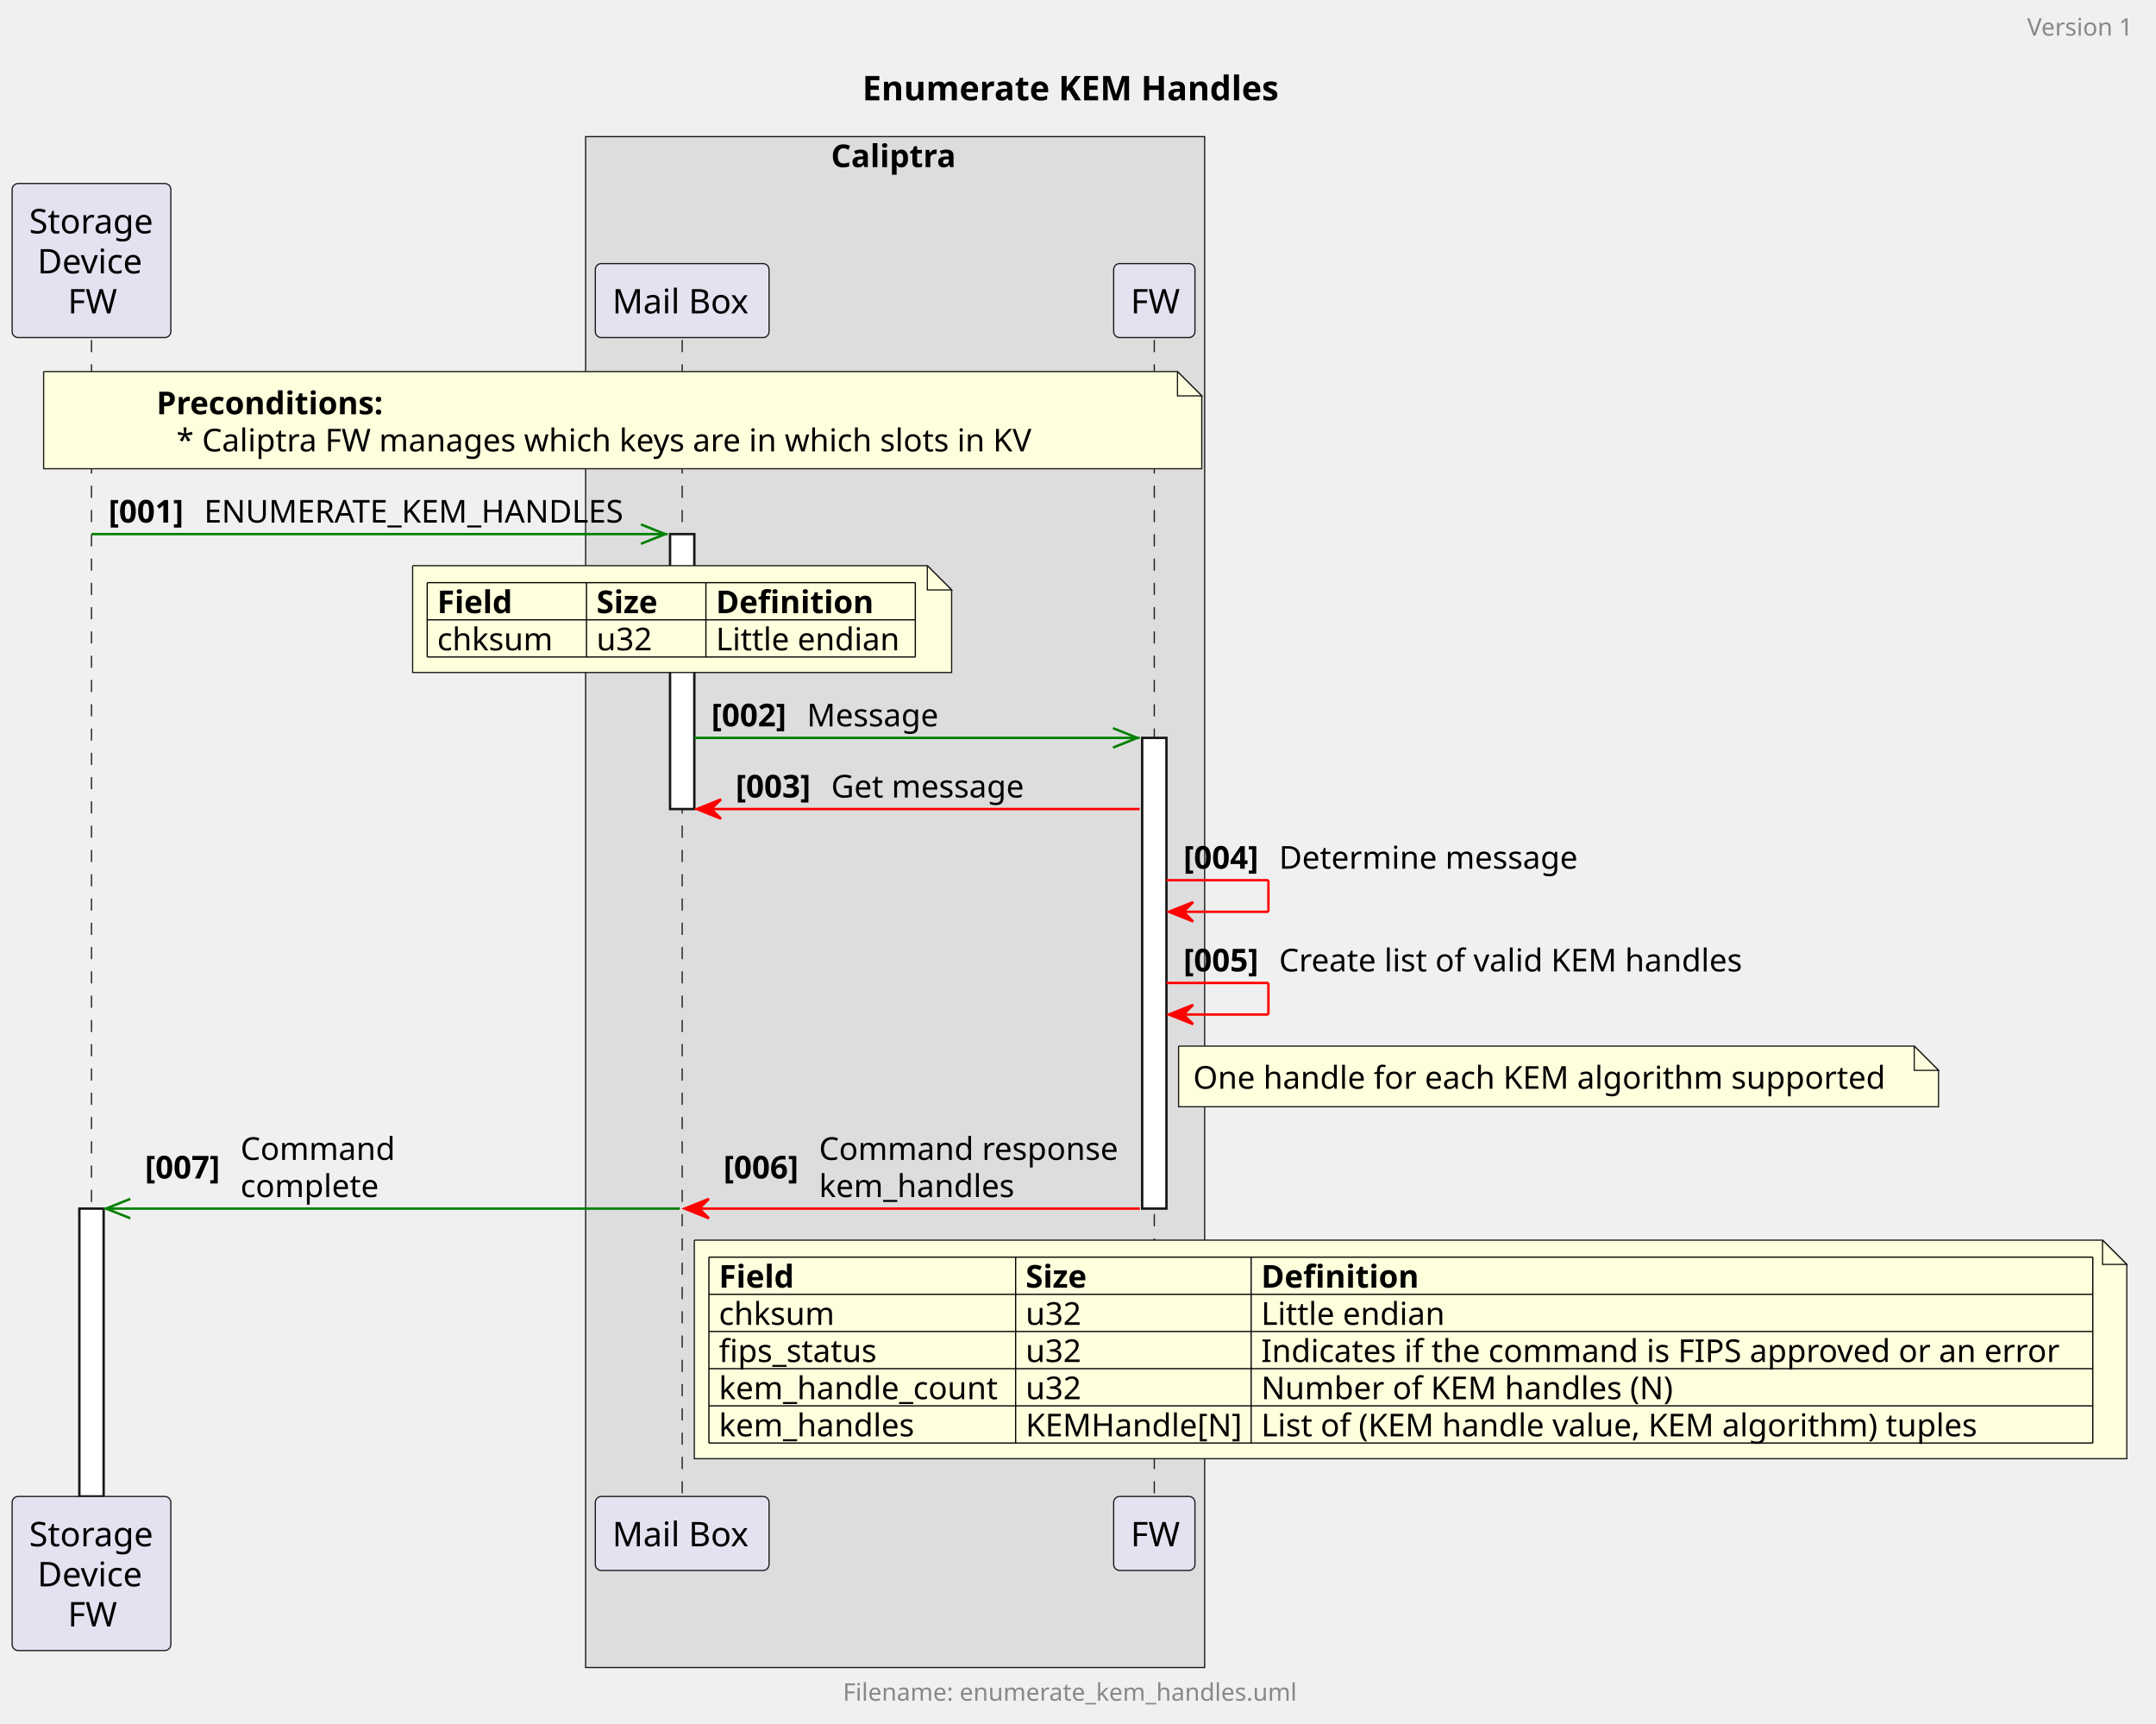
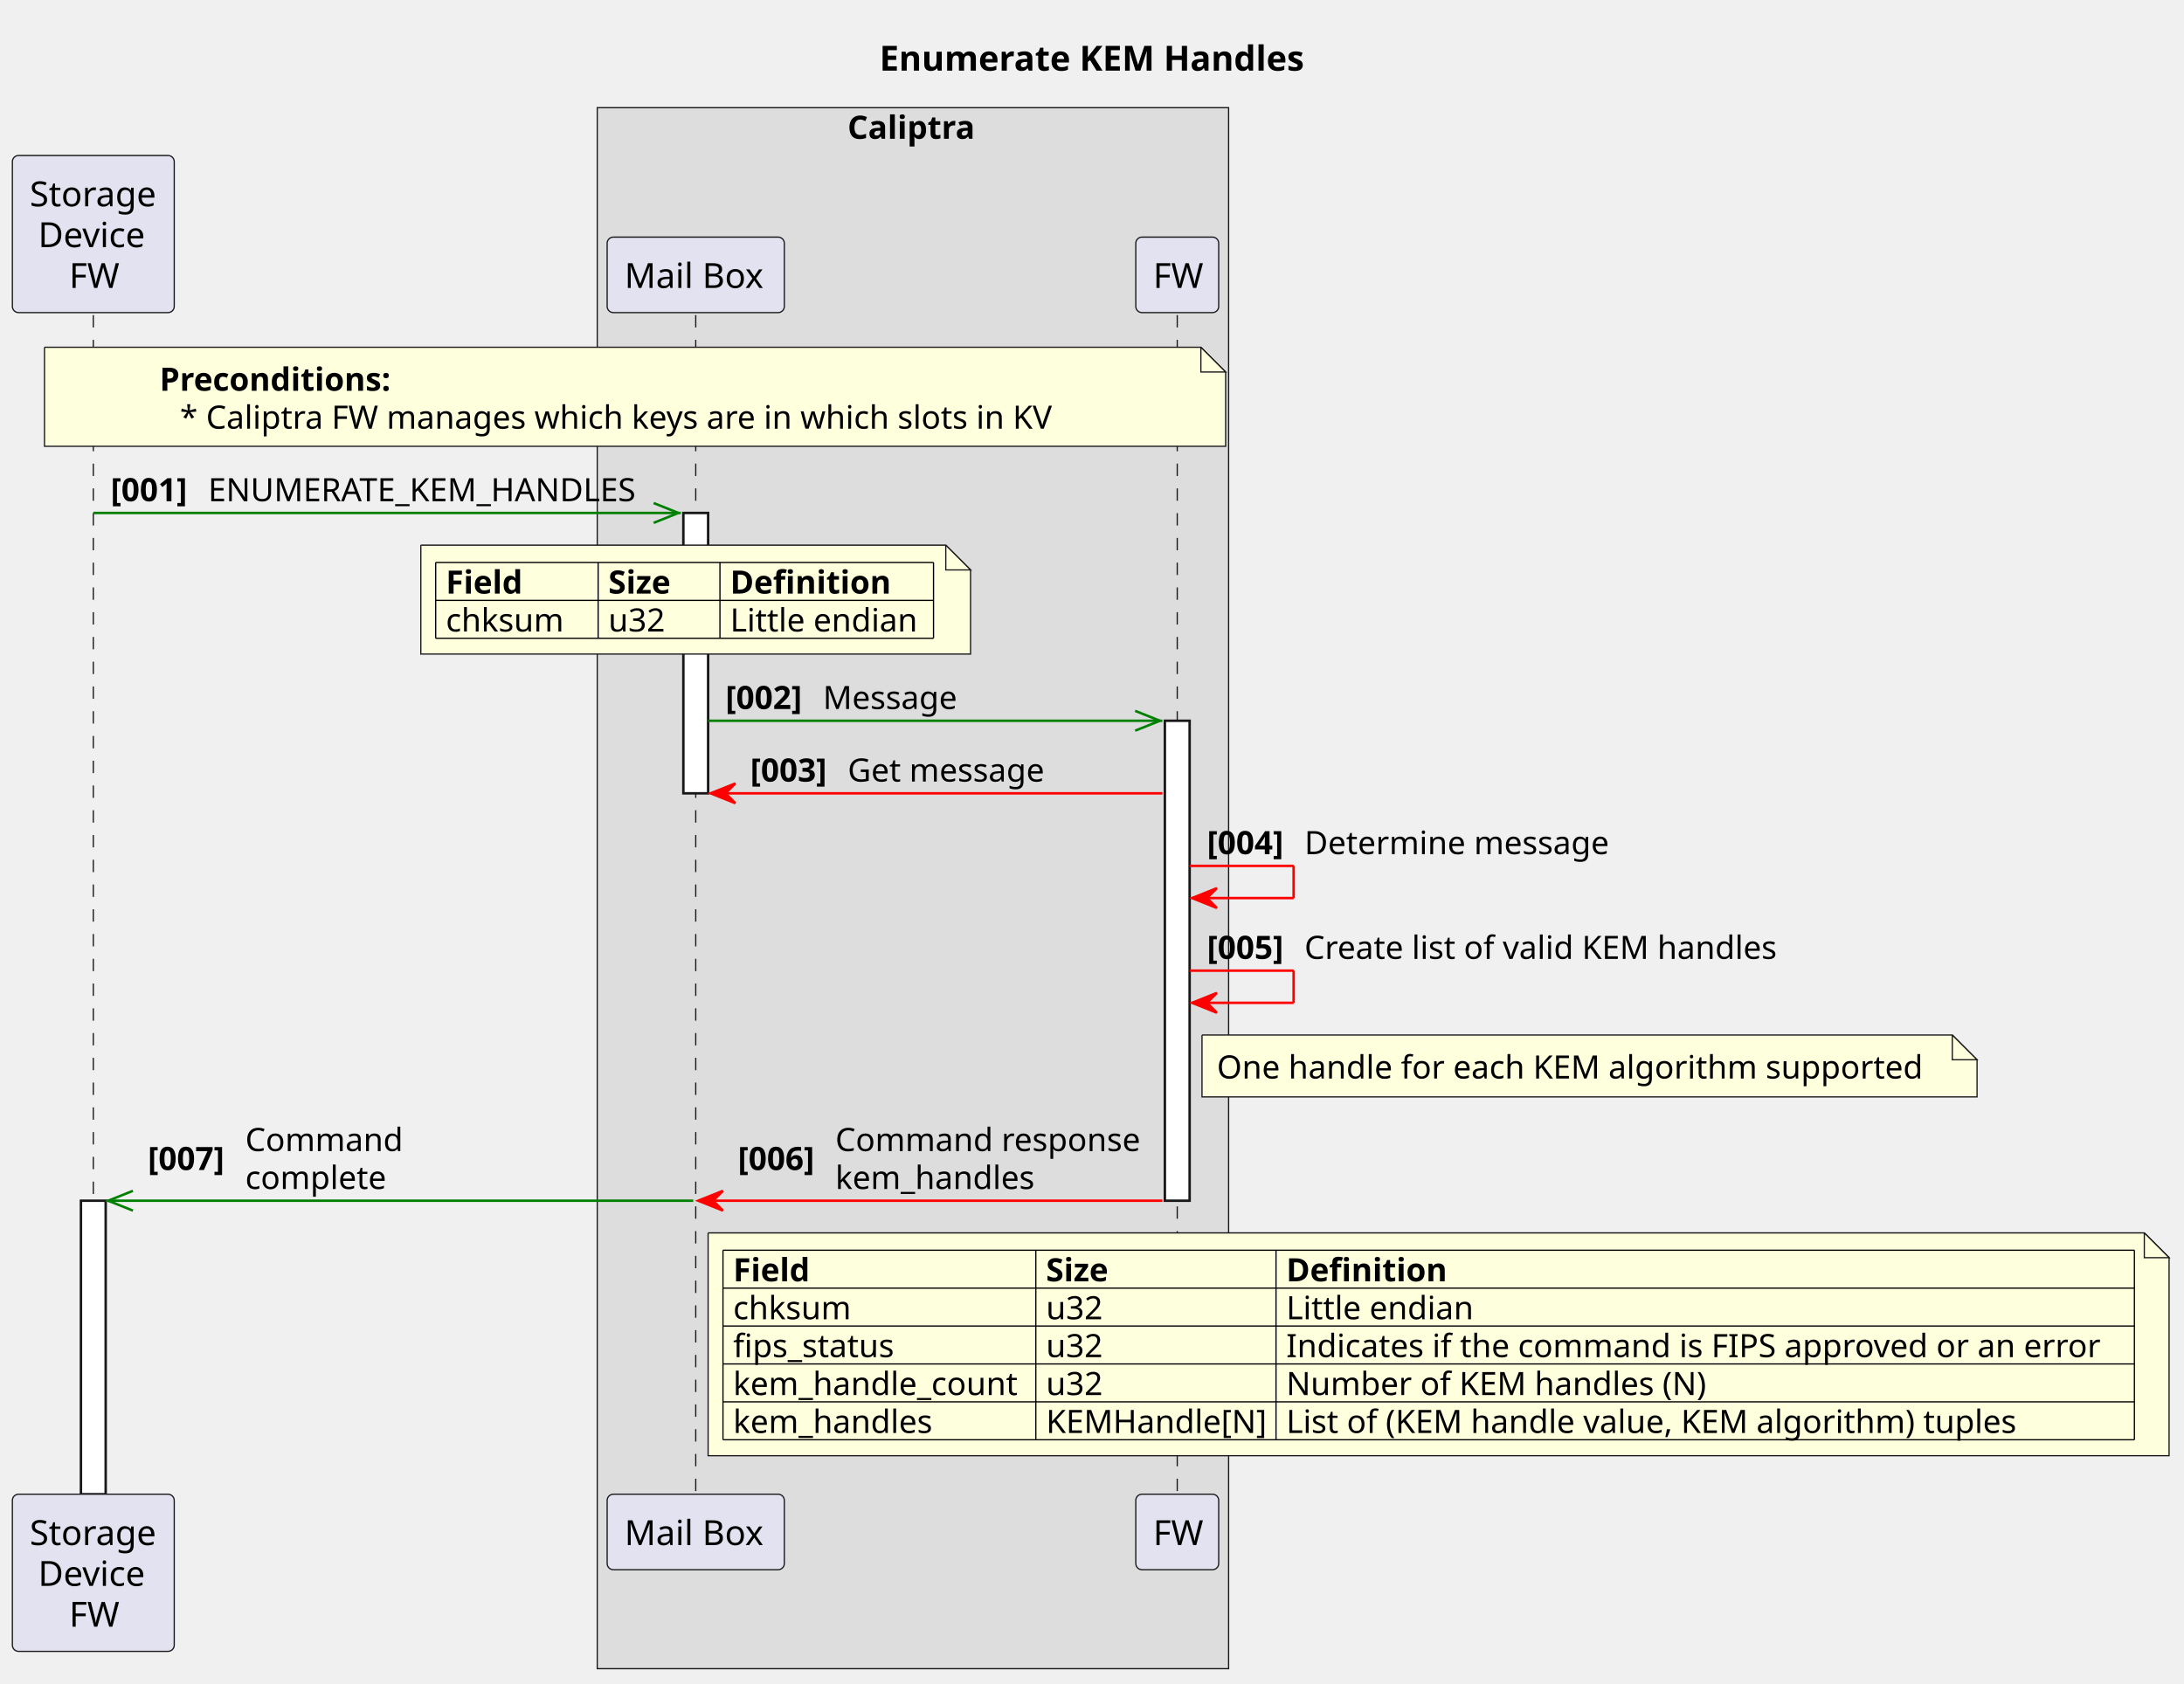
- <svg xmlns="http://www.w3.org/2000/svg" contentStyleType="text/css" data-diagram-type="SEQUENCE" height="710px" preserveAspectRatio="none" style="width:888px;height:710px;background:#FFFFFF;" version="1.1" viewBox="0 0 888 710" width="888px" zoomAndPan="magnify">
+ <svg xmlns="http://www.w3.org/2000/svg" contentStyleType="text/css" data-diagram-type="SEQUENCE" height="680px" preserveAspectRatio="none" style="width:882px;height:680px;background:#FFFFFF;" version="1.1" viewBox="0 0 882 680" width="882px" zoomAndPan="magnify">
  <defs />
  <g>
-     <rect fill="#DDDDDD" height="630.519" style="stroke:#181818;stroke-width:0.5;" width="254.97" x="241.198" y="56.266" />
-     <text fill="#000000" font-family="sans-serif" font-size="13" font-weight="bold" lengthAdjust="spacing" textLength="52.794" x="342.286" y="68.834">Caliptra</text>
-     <text fill="#888888" font-family="sans-serif" font-size="10" lengthAdjust="spacing" textLength="46.025" x="834.943" y="14.668">Version 1</text>
-     <text fill="#000000" font-family="sans-serif" font-size="14" font-weight="bold" lengthAdjust="spacing" textLength="175.629" x="355.17" y="41.312">Enumerate KEM Handles</text>
+     <rect fill="#DDDDDD" height="630.519" style="stroke:#181818;stroke-width:0.5;" width="254.97" x="241.198" y="43.488" />
+     <text fill="#000000" font-family="sans-serif" font-size="13" font-weight="bold" lengthAdjust="spacing" textLength="52.794" x="342.286" y="56.057">Caliptra</text>
+     <text fill="#000000" font-family="sans-serif" font-size="14" font-weight="bold" lengthAdjust="spacing" textLength="175.629" x="355.17" y="28.535">Enumerate KEM Handles</text>
    <g>
-       <rect fill="transparent" height="476.279" width="8" x="34.183" y="140.041" />
-       <line style="stroke:#181818;stroke-width:0.5;stroke-dasharray:5.0,5.0;" x1="37.683" x2="37.683" y1="140.041" y2="616.32" />
+       <rect fill="transparent" height="476.279" width="8" x="34.183" y="127.264" />
+       <line style="stroke:#181818;stroke-width:0.5;stroke-dasharray:5.0,5.0;" x1="37.683" x2="37.683" y1="127.264" y2="603.543" />
    </g>
    <g>
-       <rect fill="#FFFFFF" height="118.553" style="stroke:#181818;stroke-width:1;" width="10" x="32.683" y="497.768" />
+       <rect fill="#FFFFFF" height="118.553" style="stroke:#181818;stroke-width:1;" width="10" x="32.683" y="484.99" />
    </g>
    <g>
-       <rect fill="transparent" height="476.279" width="8" x="277.474" y="140.041" />
-       <line style="stroke:#181818;stroke-width:0.5;stroke-dasharray:5.0,5.0;" x1="280.974" x2="280.974" y1="140.041" y2="616.32" />
+       <rect fill="transparent" height="476.279" width="8" x="277.474" y="127.264" />
+       <line style="stroke:#181818;stroke-width:0.5;stroke-dasharray:5.0,5.0;" x1="280.974" x2="280.974" y1="127.264" y2="603.543" />
    </g>
    <g>
-       <rect fill="#FFFFFF" height="113.242" style="stroke:#181818;stroke-width:1;" width="10" x="275.974" y="219.973" />
+       <rect fill="#FFFFFF" height="113.242" style="stroke:#181818;stroke-width:1;" width="10" x="275.974" y="207.195" />
    </g>
    <g>
-       <rect fill="transparent" height="476.279" width="8" x="471.927" y="140.041" />
-       <line style="stroke:#181818;stroke-width:0.5;stroke-dasharray:5.0,5.0;" x1="475.427" x2="475.427" y1="140.041" y2="616.32" />
+       <rect fill="transparent" height="476.279" width="8" x="471.927" y="127.264" />
+       <line style="stroke:#181818;stroke-width:0.5;stroke-dasharray:5.0,5.0;" x1="475.427" x2="475.427" y1="127.264" y2="603.543" />
    </g>
    <g>
-       <rect fill="#FFFFFF" height="193.863" style="stroke:#181818;stroke-width:1;" width="10" x="470.427" y="303.904" />
+       <rect fill="#FFFFFF" height="193.863" style="stroke:#181818;stroke-width:1;" width="10" x="470.427" y="291.127" />
    </g>
-     <rect fill="#E2E2F0" height="63.465" rx="2.5" ry="2.5" style="stroke:#181818;stroke-width:0.5;" width="65.365" x="5" y="75.576" />
-     <text fill="#000000" font-family="sans-serif" font-size="14" lengthAdjust="spacing" textLength="51.365" x="12" y="96.111">Storage</text>
-     <text fill="#000000" font-family="sans-serif" font-size="14" lengthAdjust="spacing" textLength="44.55" x="15.408" y="112.6">Device</text>
-     <text fill="#000000" font-family="sans-serif" font-size="14" lengthAdjust="spacing" textLength="19.482" x="27.941" y="129.088">FW</text>
-     <rect fill="#E2E2F0" height="30.488" rx="2.5" ry="2.5" style="stroke:#181818;stroke-width:0.5;" width="71.552" x="245.198" y="108.553" />
-     <text fill="#000000" font-family="sans-serif" font-size="14" lengthAdjust="spacing" textLength="57.552" x="252.198" y="129.088">Mail Box</text>
-     <rect fill="#E2E2F0" height="30.488" rx="2.5" ry="2.5" style="stroke:#181818;stroke-width:0.5;" width="33.482" x="458.685" y="108.553" />
-     <text fill="#000000" font-family="sans-serif" font-size="14" lengthAdjust="spacing" textLength="19.482" x="465.685" y="129.088">FW</text>
-     <rect fill="#E2E2F0" height="63.465" rx="2.5" ry="2.5" style="stroke:#181818;stroke-width:0.5;" width="65.365" x="5" y="616.32" />
-     <text fill="#000000" font-family="sans-serif" font-size="14" lengthAdjust="spacing" textLength="51.365" x="12" y="636.856">Storage</text>
-     <text fill="#000000" font-family="sans-serif" font-size="14" lengthAdjust="spacing" textLength="44.55" x="15.408" y="653.344">Device</text>
-     <text fill="#000000" font-family="sans-serif" font-size="14" lengthAdjust="spacing" textLength="19.482" x="27.941" y="669.832">FW</text>
-     <rect fill="#E2E2F0" height="30.488" rx="2.5" ry="2.5" style="stroke:#181818;stroke-width:0.5;" width="71.552" x="245.198" y="616.32" />
-     <text fill="#000000" font-family="sans-serif" font-size="14" lengthAdjust="spacing" textLength="57.552" x="252.198" y="636.856">Mail Box</text>
-     <rect fill="#E2E2F0" height="30.488" rx="2.5" ry="2.5" style="stroke:#181818;stroke-width:0.5;" width="33.482" x="458.685" y="616.32" />
-     <text fill="#000000" font-family="sans-serif" font-size="14" lengthAdjust="spacing" textLength="19.482" x="465.685" y="636.856">FW</text>
-     <path d="M17.971,153.041 L17.971,193.041 L494.971,193.041 L494.971,163.041 L484.971,153.041 L17.971,153.041 " fill="#FEFFDD" style="stroke:#181818;stroke-width:0.5;" />
-     <path d="M484.971,153.041 L484.971,163.041 L494.971,163.041 L484.971,153.041 " fill="#FEFFDD" style="stroke:#181818;stroke-width:0.5;" />
-     <text fill="#000000" font-family="sans-serif" font-size="13" font-weight="bold" lengthAdjust="spacing" textLength="94.999" x="64.437" y="170.609">Preconditions:</text>
-     <text fill="#000000" font-family="sans-serif" font-size="13" lengthAdjust="spacing" textLength="367.009" x="72.664" y="185.92">* Caliptra FW manages which keys are in which slots in KV</text>
-     <line style="stroke:#008000;stroke-width:1;" x1="273.974" x2="263.974" y1="219.973" y2="215.973" />
-     <line style="stroke:#008000;stroke-width:1;" x1="273.974" x2="263.974" y1="219.973" y2="223.973" />
-     <line style="stroke:#008000;stroke-width:1;" x1="37.683" x2="274.974" y1="219.973" y2="219.973" />
-     <text fill="#000000" font-family="sans-serif" font-size="13" font-weight="bold" lengthAdjust="spacing" textLength="35.363" x="44.683" y="215.231">[001]</text>
-     <text fill="#000000" font-family="sans-serif" font-size="13" lengthAdjust="spacing" textLength="174.929" x="84.045" y="215.231">ENUMERATE_KEM_HANDLES</text>
-     <path d="M169.95,232.973 L169.95,276.973 L391.95,276.973 L391.95,242.973 L381.95,232.973 L169.95,232.973 " fill="#FEFFDD" style="stroke:#181818;stroke-width:0.5;" />
-     <path d="M381.95,232.973 L381.95,242.973 L391.95,242.973 L381.95,232.973 " fill="#FEFFDD" style="stroke:#181818;stroke-width:0.5;" />
-     <text fill="#000000" font-family="sans-serif" font-size="13" lengthAdjust="spacing" textLength="4.113" x="175.95" y="252.541"> </text>
-     <text fill="#000000" font-family="sans-serif" font-size="13" font-weight="bold" lengthAdjust="spacing" textLength="32.151" x="180.063" y="252.541">Field</text>
-     <text fill="#000000" font-family="sans-serif" font-size="13" lengthAdjust="spacing" textLength="4.113" x="241.559" y="252.541"> </text>
-     <text fill="#000000" font-family="sans-serif" font-size="13" font-weight="bold" lengthAdjust="spacing" textLength="26.952" x="245.672" y="252.541">Size</text>
-     <text fill="#000000" font-family="sans-serif" font-size="13" lengthAdjust="spacing" textLength="4.113" x="290.747" y="252.541"> </text>
-     <text fill="#000000" font-family="sans-serif" font-size="13" font-weight="bold" lengthAdjust="spacing" textLength="66.644" x="294.86" y="252.541">Definition</text>
-     <text fill="#000000" font-family="sans-serif" font-size="13" lengthAdjust="spacing" textLength="49.156" x="180.063" y="267.852">chksum</text>
-     <text fill="#000000" font-family="sans-serif" font-size="13" lengthAdjust="spacing" textLength="24.508" x="245.672" y="267.852">u32</text>
-     <text fill="#000000" font-family="sans-serif" font-size="13" lengthAdjust="spacing" textLength="78.025" x="294.86" y="267.852">Little endian</text>
-     <line style="stroke:#000000;stroke-width:0.5;" x1="175.95" x2="376.999" y1="239.973" y2="239.973" />
-     <line style="stroke:#000000;stroke-width:0.5;" x1="175.95" x2="376.999" y1="255.283" y2="255.283" />
-     <line style="stroke:#000000;stroke-width:0.5;" x1="175.95" x2="376.999" y1="270.594" y2="270.594" />
-     <line style="stroke:#000000;stroke-width:0.5;" x1="175.95" x2="175.95" y1="239.973" y2="270.594" />
-     <line style="stroke:#000000;stroke-width:0.5;" x1="241.559" x2="241.559" y1="239.973" y2="270.594" />
-     <line style="stroke:#000000;stroke-width:0.5;" x1="290.747" x2="290.747" y1="239.973" y2="270.594" />
-     <line style="stroke:#000000;stroke-width:0.5;" x1="376.999" x2="376.999" y1="239.973" y2="270.594" />
-     <line style="stroke:#008000;stroke-width:1;" x1="468.427" x2="458.427" y1="303.904" y2="299.904" />
-     <line style="stroke:#008000;stroke-width:1;" x1="468.427" x2="458.427" y1="303.904" y2="307.904" />
-     <line style="stroke:#008000;stroke-width:1;" x1="285.974" x2="469.427" y1="303.904" y2="303.904" />
-     <text fill="#000000" font-family="sans-serif" font-size="13" font-weight="bold" lengthAdjust="spacing" textLength="35.363" x="292.974" y="299.162">[002]</text>
-     <text fill="#000000" font-family="sans-serif" font-size="13" lengthAdjust="spacing" textLength="54.222" x="332.337" y="299.162">Message</text>
-     <polygon fill="#FF0000" points="296.974,329.215,286.974,333.215,296.974,337.215,292.974,333.215" style="stroke:#FF0000;stroke-width:1;" />
-     <line style="stroke:#FF0000;stroke-width:1;" x1="290.974" x2="469.427" y1="333.215" y2="333.215" />
-     <text fill="#000000" font-family="sans-serif" font-size="13" font-weight="bold" lengthAdjust="spacing" textLength="35.363" x="302.974" y="328.473">[003]</text>
-     <text fill="#000000" font-family="sans-serif" font-size="13" lengthAdjust="spacing" textLength="80.774" x="342.337" y="328.473">Get message</text>
-     <line style="stroke:#FF0000;stroke-width:1;" x1="480.427" x2="522.427" y1="362.525" y2="362.525" />
-     <line style="stroke:#FF0000;stroke-width:1;" x1="522.427" x2="522.427" y1="362.525" y2="375.525" />
-     <line style="stroke:#FF0000;stroke-width:1;" x1="481.427" x2="522.427" y1="375.525" y2="375.525" />
-     <polygon fill="#FF0000" points="491.427,371.525,481.427,375.525,491.427,379.525,487.427,375.525" style="stroke:#FF0000;stroke-width:1;" />
-     <text fill="#000000" font-family="sans-serif" font-size="13" font-weight="bold" lengthAdjust="spacing" textLength="35.363" x="487.427" y="357.783">[004]</text>
-     <text fill="#000000" font-family="sans-serif" font-size="13" lengthAdjust="spacing" textLength="124.884" x="526.79" y="357.783">Determine message</text>
-     <line style="stroke:#FF0000;stroke-width:1;" x1="480.427" x2="522.427" y1="404.836" y2="404.836" />
-     <line style="stroke:#FF0000;stroke-width:1;" x1="522.427" x2="522.427" y1="404.836" y2="417.836" />
-     <line style="stroke:#FF0000;stroke-width:1;" x1="481.427" x2="522.427" y1="417.836" y2="417.836" />
-     <polygon fill="#FF0000" points="491.427,413.836,481.427,417.836,491.427,421.836,487.427,417.836" style="stroke:#FF0000;stroke-width:1;" />
-     <text fill="#000000" font-family="sans-serif" font-size="13" font-weight="bold" lengthAdjust="spacing" textLength="35.363" x="487.427" y="400.094">[005]</text>
-     <text fill="#000000" font-family="sans-serif" font-size="13" lengthAdjust="spacing" textLength="198.637" x="526.79" y="400.094">Create list of valid KEM handles</text>
-     <path d="M485.427,430.836 L485.427,455.836 L798.427,455.836 L798.427,440.836 L788.427,430.836 L485.427,430.836 " fill="#FEFFDD" style="stroke:#181818;stroke-width:0.5;" />
-     <path d="M788.427,430.836 L788.427,440.836 L798.427,440.836 L788.427,430.836 " fill="#FEFFDD" style="stroke:#181818;stroke-width:0.5;" />
-     <text fill="#000000" font-family="sans-serif" font-size="13" lengthAdjust="spacing" textLength="292.373" x="491.427" y="448.404">One handle for each KEM algorithm supported</text>
-     <polygon fill="#FF0000" points="291.974,493.768,281.974,497.768,291.974,501.768,287.974,497.768" style="stroke:#FF0000;stroke-width:1;" />
-     <line style="stroke:#FF0000;stroke-width:1;" x1="285.974" x2="469.427" y1="497.768" y2="497.768" />
-     <text fill="#000000" font-family="sans-serif" font-size="13" font-weight="bold" lengthAdjust="spacing" textLength="35.363" x="297.974" y="485.37">[006]</text>
-     <text fill="#000000" font-family="sans-serif" font-size="13" lengthAdjust="spacing" textLength="126.09" x="337.337" y="477.715">Command response</text>
-     <text fill="#000000" font-family="sans-serif" font-size="13" lengthAdjust="spacing" textLength="82.602" x="337.337" y="493.025">kem_handles</text>
-     <line style="stroke:#008000;stroke-width:1;" x1="43.683" x2="53.683" y1="497.768" y2="493.768" />
-     <line style="stroke:#008000;stroke-width:1;" x1="43.683" x2="53.683" y1="497.768" y2="501.768" />
-     <line style="stroke:#008000;stroke-width:1;" x1="42.683" x2="279.974" y1="497.768" y2="497.768" />
-     <text fill="#000000" font-family="sans-serif" font-size="13" font-weight="bold" lengthAdjust="spacing" textLength="35.363" x="59.683" y="485.37">[007]</text>
-     <text fill="#000000" font-family="sans-serif" font-size="13" lengthAdjust="spacing" textLength="64.683" x="99.045" y="477.715">Command</text>
-     <text fill="#000000" font-family="sans-serif" font-size="13" lengthAdjust="spacing" textLength="58.068" x="99.045" y="493.025">complete</text>
-     <path d="M285.974,510.768 L285.974,600.768 L875.974,600.768 L875.974,520.768 L865.974,510.768 L285.974,510.768 " fill="#FEFFDD" style="stroke:#181818;stroke-width:0.5;" />
-     <path d="M865.974,510.768 L865.974,520.768 L875.974,520.768 L865.974,510.768 " fill="#FEFFDD" style="stroke:#181818;stroke-width:0.5;" />
-     <text fill="#000000" font-family="sans-serif" font-size="13" lengthAdjust="spacing" textLength="4.113" x="291.974" y="530.336"> </text>
-     <text fill="#000000" font-family="sans-serif" font-size="13" font-weight="bold" lengthAdjust="spacing" textLength="32.151" x="296.087" y="530.336">Field</text>
-     <text fill="#000000" font-family="sans-serif" font-size="13" lengthAdjust="spacing" textLength="4.113" x="418.318" y="530.336"> </text>
-     <text fill="#000000" font-family="sans-serif" font-size="13" font-weight="bold" lengthAdjust="spacing" textLength="26.952" x="422.431" y="530.336">Size</text>
-     <text fill="#000000" font-family="sans-serif" font-size="13" lengthAdjust="spacing" textLength="4.113" x="515.316" y="530.336"> </text>
-     <text fill="#000000" font-family="sans-serif" font-size="13" font-weight="bold" lengthAdjust="spacing" textLength="66.644" x="519.43" y="530.336">Definition</text>
-     <text fill="#000000" font-family="sans-serif" font-size="13" lengthAdjust="spacing" textLength="49.156" x="296.087" y="545.646">chksum</text>
-     <text fill="#000000" font-family="sans-serif" font-size="13" lengthAdjust="spacing" textLength="24.508" x="422.431" y="545.646">u32</text>
-     <text fill="#000000" font-family="sans-serif" font-size="13" lengthAdjust="spacing" textLength="78.025" x="519.43" y="545.646">Little endian</text>
-     <text fill="#000000" font-family="sans-serif" font-size="13" lengthAdjust="spacing" textLength="68.072" x="296.087" y="560.957">fips_status</text>
-     <text fill="#000000" font-family="sans-serif" font-size="13" lengthAdjust="spacing" textLength="24.508" x="422.431" y="560.957">u32</text>
-     <text fill="#000000" font-family="sans-serif" font-size="13" lengthAdjust="spacing" textLength="338.425" x="519.43" y="560.957">Indicates if the command is FIPS approved or an error</text>
-     <text fill="#000000" font-family="sans-serif" font-size="13" lengthAdjust="spacing" textLength="118.117" x="296.087" y="576.268">kem_handle_count</text>
-     <text fill="#000000" font-family="sans-serif" font-size="13" lengthAdjust="spacing" textLength="24.508" x="422.431" y="576.268">u32</text>
-     <text fill="#000000" font-family="sans-serif" font-size="13" lengthAdjust="spacing" textLength="173.685" x="519.43" y="576.268">Number of KEM handles (N)</text>
-     <text fill="#000000" font-family="sans-serif" font-size="13" lengthAdjust="spacing" textLength="82.602" x="296.087" y="591.578">kem_handles</text>
-     <text fill="#000000" font-family="sans-serif" font-size="13" lengthAdjust="spacing" textLength="88.772" x="422.431" y="591.578">KEMHandle[N]</text>
-     <text fill="#000000" font-family="sans-serif" font-size="13" lengthAdjust="spacing" textLength="305.151" x="519.43" y="591.578">List of (KEM handle value, KEM algorithm) tuples</text>
-     <line style="stroke:#000000;stroke-width:0.5;" x1="291.974" x2="861.968" y1="517.768" y2="517.768" />
-     <line style="stroke:#000000;stroke-width:0.5;" x1="291.974" x2="861.968" y1="533.078" y2="533.078" />
-     <line style="stroke:#000000;stroke-width:0.5;" x1="291.974" x2="861.968" y1="548.389" y2="548.389" />
-     <line style="stroke:#000000;stroke-width:0.5;" x1="291.974" x2="861.968" y1="563.699" y2="563.699" />
-     <line style="stroke:#000000;stroke-width:0.5;" x1="291.974" x2="861.968" y1="579.01" y2="579.01" />
-     <line style="stroke:#000000;stroke-width:0.5;" x1="291.974" x2="861.968" y1="594.32" y2="594.32" />
-     <line style="stroke:#000000;stroke-width:0.5;" x1="291.974" x2="291.974" y1="517.768" y2="594.32" />
-     <line style="stroke:#000000;stroke-width:0.5;" x1="418.318" x2="418.318" y1="517.768" y2="594.32" />
-     <line style="stroke:#000000;stroke-width:0.5;" x1="515.316" x2="515.316" y1="517.768" y2="594.32" />
-     <line style="stroke:#000000;stroke-width:0.5;" x1="861.968" x2="861.968" y1="517.768" y2="594.32" />
-     <text fill="#888888" font-family="sans-serif" font-size="10" lengthAdjust="spacing" textLength="191.631" x="347.169" y="700.453">Filename: enumerate_kem_handles.uml</text>
+     <rect fill="#E2E2F0" height="63.465" rx="2.5" ry="2.5" style="stroke:#181818;stroke-width:0.5;" width="65.365" x="5" y="62.799" />
+     <text fill="#000000" font-family="sans-serif" font-size="14" lengthAdjust="spacing" textLength="51.365" x="12" y="83.334">Storage</text>
+     <text fill="#000000" font-family="sans-serif" font-size="14" lengthAdjust="spacing" textLength="44.55" x="15.408" y="99.822">Device</text>
+     <text fill="#000000" font-family="sans-serif" font-size="14" lengthAdjust="spacing" textLength="19.482" x="27.941" y="116.311">FW</text>
+     <rect fill="#E2E2F0" height="30.488" rx="2.5" ry="2.5" style="stroke:#181818;stroke-width:0.5;" width="71.552" x="245.198" y="95.775" />
+     <text fill="#000000" font-family="sans-serif" font-size="14" lengthAdjust="spacing" textLength="57.552" x="252.198" y="116.311">Mail Box</text>
+     <rect fill="#E2E2F0" height="30.488" rx="2.5" ry="2.5" style="stroke:#181818;stroke-width:0.5;" width="33.482" x="458.685" y="95.775" />
+     <text fill="#000000" font-family="sans-serif" font-size="14" lengthAdjust="spacing" textLength="19.482" x="465.685" y="116.311">FW</text>
+     <rect fill="#E2E2F0" height="63.465" rx="2.5" ry="2.5" style="stroke:#181818;stroke-width:0.5;" width="65.365" x="5" y="603.543" />
+     <text fill="#000000" font-family="sans-serif" font-size="14" lengthAdjust="spacing" textLength="51.365" x="12" y="624.078">Storage</text>
+     <text fill="#000000" font-family="sans-serif" font-size="14" lengthAdjust="spacing" textLength="44.55" x="15.408" y="640.566">Device</text>
+     <text fill="#000000" font-family="sans-serif" font-size="14" lengthAdjust="spacing" textLength="19.482" x="27.941" y="657.055">FW</text>
+     <rect fill="#E2E2F0" height="30.488" rx="2.5" ry="2.5" style="stroke:#181818;stroke-width:0.5;" width="71.552" x="245.198" y="603.543" />
+     <text fill="#000000" font-family="sans-serif" font-size="14" lengthAdjust="spacing" textLength="57.552" x="252.198" y="624.078">Mail Box</text>
+     <rect fill="#E2E2F0" height="30.488" rx="2.5" ry="2.5" style="stroke:#181818;stroke-width:0.5;" width="33.482" x="458.685" y="603.543" />
+     <text fill="#000000" font-family="sans-serif" font-size="14" lengthAdjust="spacing" textLength="19.482" x="465.685" y="624.078">FW</text>
+     <path d="M17.971,140.264 L17.971,180.264 L494.971,180.264 L494.971,150.264 L484.971,140.264 L17.971,140.264 " fill="#FEFFDD" style="stroke:#181818;stroke-width:0.5;" />
+     <path d="M484.971,140.264 L484.971,150.264 L494.971,150.264 L484.971,140.264 " fill="#FEFFDD" style="stroke:#181818;stroke-width:0.5;" />
+     <text fill="#000000" font-family="sans-serif" font-size="13" font-weight="bold" lengthAdjust="spacing" textLength="94.999" x="64.437" y="157.832">Preconditions:</text>
+     <text fill="#000000" font-family="sans-serif" font-size="13" lengthAdjust="spacing" textLength="367.009" x="72.664" y="173.143">* Caliptra FW manages which keys are in which slots in KV</text>
+     <line style="stroke:#008000;stroke-width:1;" x1="273.974" x2="263.974" y1="207.195" y2="203.195" />
+     <line style="stroke:#008000;stroke-width:1;" x1="273.974" x2="263.974" y1="207.195" y2="211.195" />
+     <line style="stroke:#008000;stroke-width:1;" x1="37.683" x2="274.974" y1="207.195" y2="207.195" />
+     <text fill="#000000" font-family="sans-serif" font-size="13" font-weight="bold" lengthAdjust="spacing" textLength="35.363" x="44.683" y="202.453">[001]</text>
+     <text fill="#000000" font-family="sans-serif" font-size="13" lengthAdjust="spacing" textLength="174.929" x="84.045" y="202.453">ENUMERATE_KEM_HANDLES</text>
+     <path d="M169.95,220.195 L169.95,264.195 L391.95,264.195 L391.95,230.195 L381.95,220.195 L169.95,220.195 " fill="#FEFFDD" style="stroke:#181818;stroke-width:0.5;" />
+     <path d="M381.95,220.195 L381.95,230.195 L391.95,230.195 L381.95,220.195 " fill="#FEFFDD" style="stroke:#181818;stroke-width:0.5;" />
+     <text fill="#000000" font-family="sans-serif" font-size="13" lengthAdjust="spacing" textLength="4.113" x="175.95" y="239.764"> </text>
+     <text fill="#000000" font-family="sans-serif" font-size="13" font-weight="bold" lengthAdjust="spacing" textLength="32.151" x="180.063" y="239.764">Field</text>
+     <text fill="#000000" font-family="sans-serif" font-size="13" lengthAdjust="spacing" textLength="4.113" x="241.559" y="239.764"> </text>
+     <text fill="#000000" font-family="sans-serif" font-size="13" font-weight="bold" lengthAdjust="spacing" textLength="26.952" x="245.672" y="239.764">Size</text>
+     <text fill="#000000" font-family="sans-serif" font-size="13" lengthAdjust="spacing" textLength="4.113" x="290.747" y="239.764"> </text>
+     <text fill="#000000" font-family="sans-serif" font-size="13" font-weight="bold" lengthAdjust="spacing" textLength="66.644" x="294.86" y="239.764">Definition</text>
+     <text fill="#000000" font-family="sans-serif" font-size="13" lengthAdjust="spacing" textLength="49.156" x="180.063" y="255.074">chksum</text>
+     <text fill="#000000" font-family="sans-serif" font-size="13" lengthAdjust="spacing" textLength="24.508" x="245.672" y="255.074">u32</text>
+     <text fill="#000000" font-family="sans-serif" font-size="13" lengthAdjust="spacing" textLength="78.025" x="294.86" y="255.074">Little endian</text>
+     <line style="stroke:#000000;stroke-width:0.5;" x1="175.95" x2="376.999" y1="227.195" y2="227.195" />
+     <line style="stroke:#000000;stroke-width:0.5;" x1="175.95" x2="376.999" y1="242.506" y2="242.506" />
+     <line style="stroke:#000000;stroke-width:0.5;" x1="175.95" x2="376.999" y1="257.816" y2="257.816" />
+     <line style="stroke:#000000;stroke-width:0.5;" x1="175.95" x2="175.95" y1="227.195" y2="257.816" />
+     <line style="stroke:#000000;stroke-width:0.5;" x1="241.559" x2="241.559" y1="227.195" y2="257.816" />
+     <line style="stroke:#000000;stroke-width:0.5;" x1="290.747" x2="290.747" y1="227.195" y2="257.816" />
+     <line style="stroke:#000000;stroke-width:0.5;" x1="376.999" x2="376.999" y1="227.195" y2="257.816" />
+     <line style="stroke:#008000;stroke-width:1;" x1="468.427" x2="458.427" y1="291.127" y2="287.127" />
+     <line style="stroke:#008000;stroke-width:1;" x1="468.427" x2="458.427" y1="291.127" y2="295.127" />
+     <line style="stroke:#008000;stroke-width:1;" x1="285.974" x2="469.427" y1="291.127" y2="291.127" />
+     <text fill="#000000" font-family="sans-serif" font-size="13" font-weight="bold" lengthAdjust="spacing" textLength="35.363" x="292.974" y="286.385">[002]</text>
+     <text fill="#000000" font-family="sans-serif" font-size="13" lengthAdjust="spacing" textLength="54.222" x="332.337" y="286.385">Message</text>
+     <polygon fill="#FF0000" points="296.974,316.438,286.974,320.438,296.974,324.438,292.974,320.438" style="stroke:#FF0000;stroke-width:1;" />
+     <line style="stroke:#FF0000;stroke-width:1;" x1="290.974" x2="469.427" y1="320.438" y2="320.438" />
+     <text fill="#000000" font-family="sans-serif" font-size="13" font-weight="bold" lengthAdjust="spacing" textLength="35.363" x="302.974" y="315.695">[003]</text>
+     <text fill="#000000" font-family="sans-serif" font-size="13" lengthAdjust="spacing" textLength="80.774" x="342.337" y="315.695">Get message</text>
+     <line style="stroke:#FF0000;stroke-width:1;" x1="480.427" x2="522.427" y1="349.748" y2="349.748" />
+     <line style="stroke:#FF0000;stroke-width:1;" x1="522.427" x2="522.427" y1="349.748" y2="362.748" />
+     <line style="stroke:#FF0000;stroke-width:1;" x1="481.427" x2="522.427" y1="362.748" y2="362.748" />
+     <polygon fill="#FF0000" points="491.427,358.748,481.427,362.748,491.427,366.748,487.427,362.748" style="stroke:#FF0000;stroke-width:1;" />
+     <text fill="#000000" font-family="sans-serif" font-size="13" font-weight="bold" lengthAdjust="spacing" textLength="35.363" x="487.427" y="345.006">[004]</text>
+     <text fill="#000000" font-family="sans-serif" font-size="13" lengthAdjust="spacing" textLength="124.884" x="526.79" y="345.006">Determine message</text>
+     <line style="stroke:#FF0000;stroke-width:1;" x1="480.427" x2="522.427" y1="392.059" y2="392.059" />
+     <line style="stroke:#FF0000;stroke-width:1;" x1="522.427" x2="522.427" y1="392.059" y2="405.059" />
+     <line style="stroke:#FF0000;stroke-width:1;" x1="481.427" x2="522.427" y1="405.059" y2="405.059" />
+     <polygon fill="#FF0000" points="491.427,401.059,481.427,405.059,491.427,409.059,487.427,405.059" style="stroke:#FF0000;stroke-width:1;" />
+     <text fill="#000000" font-family="sans-serif" font-size="13" font-weight="bold" lengthAdjust="spacing" textLength="35.363" x="487.427" y="387.316">[005]</text>
+     <text fill="#000000" font-family="sans-serif" font-size="13" lengthAdjust="spacing" textLength="198.637" x="526.79" y="387.316">Create list of valid KEM handles</text>
+     <path d="M485.427,418.059 L485.427,443.059 L798.427,443.059 L798.427,428.059 L788.427,418.059 L485.427,418.059 " fill="#FEFFDD" style="stroke:#181818;stroke-width:0.5;" />
+     <path d="M788.427,418.059 L788.427,428.059 L798.427,428.059 L788.427,418.059 " fill="#FEFFDD" style="stroke:#181818;stroke-width:0.5;" />
+     <text fill="#000000" font-family="sans-serif" font-size="13" lengthAdjust="spacing" textLength="292.373" x="491.427" y="435.627">One handle for each KEM algorithm supported</text>
+     <polygon fill="#FF0000" points="291.974,480.99,281.974,484.99,291.974,488.99,287.974,484.99" style="stroke:#FF0000;stroke-width:1;" />
+     <line style="stroke:#FF0000;stroke-width:1;" x1="285.974" x2="469.427" y1="484.99" y2="484.99" />
+     <text fill="#000000" font-family="sans-serif" font-size="13" font-weight="bold" lengthAdjust="spacing" textLength="35.363" x="297.974" y="472.593">[006]</text>
+     <text fill="#000000" font-family="sans-serif" font-size="13" lengthAdjust="spacing" textLength="126.09" x="337.337" y="464.938">Command response</text>
+     <text fill="#000000" font-family="sans-serif" font-size="13" lengthAdjust="spacing" textLength="82.602" x="337.337" y="480.248">kem_handles</text>
+     <line style="stroke:#008000;stroke-width:1;" x1="43.683" x2="53.683" y1="484.99" y2="480.99" />
+     <line style="stroke:#008000;stroke-width:1;" x1="43.683" x2="53.683" y1="484.99" y2="488.99" />
+     <line style="stroke:#008000;stroke-width:1;" x1="42.683" x2="279.974" y1="484.99" y2="484.99" />
+     <text fill="#000000" font-family="sans-serif" font-size="13" font-weight="bold" lengthAdjust="spacing" textLength="35.363" x="59.683" y="472.593">[007]</text>
+     <text fill="#000000" font-family="sans-serif" font-size="13" lengthAdjust="spacing" textLength="64.683" x="99.045" y="464.938">Command</text>
+     <text fill="#000000" font-family="sans-serif" font-size="13" lengthAdjust="spacing" textLength="58.068" x="99.045" y="480.248">complete</text>
+     <path d="M285.974,497.99 L285.974,587.99 L875.974,587.99 L875.974,507.99 L865.974,497.99 L285.974,497.99 " fill="#FEFFDD" style="stroke:#181818;stroke-width:0.5;" />
+     <path d="M865.974,497.99 L865.974,507.99 L875.974,507.99 L865.974,497.99 " fill="#FEFFDD" style="stroke:#181818;stroke-width:0.5;" />
+     <text fill="#000000" font-family="sans-serif" font-size="13" lengthAdjust="spacing" textLength="4.113" x="291.974" y="517.559"> </text>
+     <text fill="#000000" font-family="sans-serif" font-size="13" font-weight="bold" lengthAdjust="spacing" textLength="32.151" x="296.087" y="517.559">Field</text>
+     <text fill="#000000" font-family="sans-serif" font-size="13" lengthAdjust="spacing" textLength="4.113" x="418.318" y="517.559"> </text>
+     <text fill="#000000" font-family="sans-serif" font-size="13" font-weight="bold" lengthAdjust="spacing" textLength="26.952" x="422.431" y="517.559">Size</text>
+     <text fill="#000000" font-family="sans-serif" font-size="13" lengthAdjust="spacing" textLength="4.113" x="515.316" y="517.559"> </text>
+     <text fill="#000000" font-family="sans-serif" font-size="13" font-weight="bold" lengthAdjust="spacing" textLength="66.644" x="519.43" y="517.559">Definition</text>
+     <text fill="#000000" font-family="sans-serif" font-size="13" lengthAdjust="spacing" textLength="49.156" x="296.087" y="532.869">chksum</text>
+     <text fill="#000000" font-family="sans-serif" font-size="13" lengthAdjust="spacing" textLength="24.508" x="422.431" y="532.869">u32</text>
+     <text fill="#000000" font-family="sans-serif" font-size="13" lengthAdjust="spacing" textLength="78.025" x="519.43" y="532.869">Little endian</text>
+     <text fill="#000000" font-family="sans-serif" font-size="13" lengthAdjust="spacing" textLength="68.072" x="296.087" y="548.18">fips_status</text>
+     <text fill="#000000" font-family="sans-serif" font-size="13" lengthAdjust="spacing" textLength="24.508" x="422.431" y="548.18">u32</text>
+     <text fill="#000000" font-family="sans-serif" font-size="13" lengthAdjust="spacing" textLength="338.425" x="519.43" y="548.18">Indicates if the command is FIPS approved or an error</text>
+     <text fill="#000000" font-family="sans-serif" font-size="13" lengthAdjust="spacing" textLength="118.117" x="296.087" y="563.49">kem_handle_count</text>
+     <text fill="#000000" font-family="sans-serif" font-size="13" lengthAdjust="spacing" textLength="24.508" x="422.431" y="563.49">u32</text>
+     <text fill="#000000" font-family="sans-serif" font-size="13" lengthAdjust="spacing" textLength="173.685" x="519.43" y="563.49">Number of KEM handles (N)</text>
+     <text fill="#000000" font-family="sans-serif" font-size="13" lengthAdjust="spacing" textLength="82.602" x="296.087" y="578.801">kem_handles</text>
+     <text fill="#000000" font-family="sans-serif" font-size="13" lengthAdjust="spacing" textLength="88.772" x="422.431" y="578.801">KEMHandle[N]</text>
+     <text fill="#000000" font-family="sans-serif" font-size="13" lengthAdjust="spacing" textLength="305.151" x="519.43" y="578.801">List of (KEM handle value, KEM algorithm) tuples</text>
+     <line style="stroke:#000000;stroke-width:0.5;" x1="291.974" x2="861.968" y1="504.99" y2="504.99" />
+     <line style="stroke:#000000;stroke-width:0.5;" x1="291.974" x2="861.968" y1="520.301" y2="520.301" />
+     <line style="stroke:#000000;stroke-width:0.5;" x1="291.974" x2="861.968" y1="535.611" y2="535.611" />
+     <line style="stroke:#000000;stroke-width:0.5;" x1="291.974" x2="861.968" y1="550.922" y2="550.922" />
+     <line style="stroke:#000000;stroke-width:0.5;" x1="291.974" x2="861.968" y1="566.232" y2="566.232" />
+     <line style="stroke:#000000;stroke-width:0.5;" x1="291.974" x2="861.968" y1="581.543" y2="581.543" />
+     <line style="stroke:#000000;stroke-width:0.5;" x1="291.974" x2="291.974" y1="504.99" y2="581.543" />
+     <line style="stroke:#000000;stroke-width:0.5;" x1="418.318" x2="418.318" y1="504.99" y2="581.543" />
+     <line style="stroke:#000000;stroke-width:0.5;" x1="515.316" x2="515.316" y1="504.99" y2="581.543" />
+     <line style="stroke:#000000;stroke-width:0.5;" x1="861.968" x2="861.968" y1="504.99" y2="581.543" />
  </g>
</svg>
